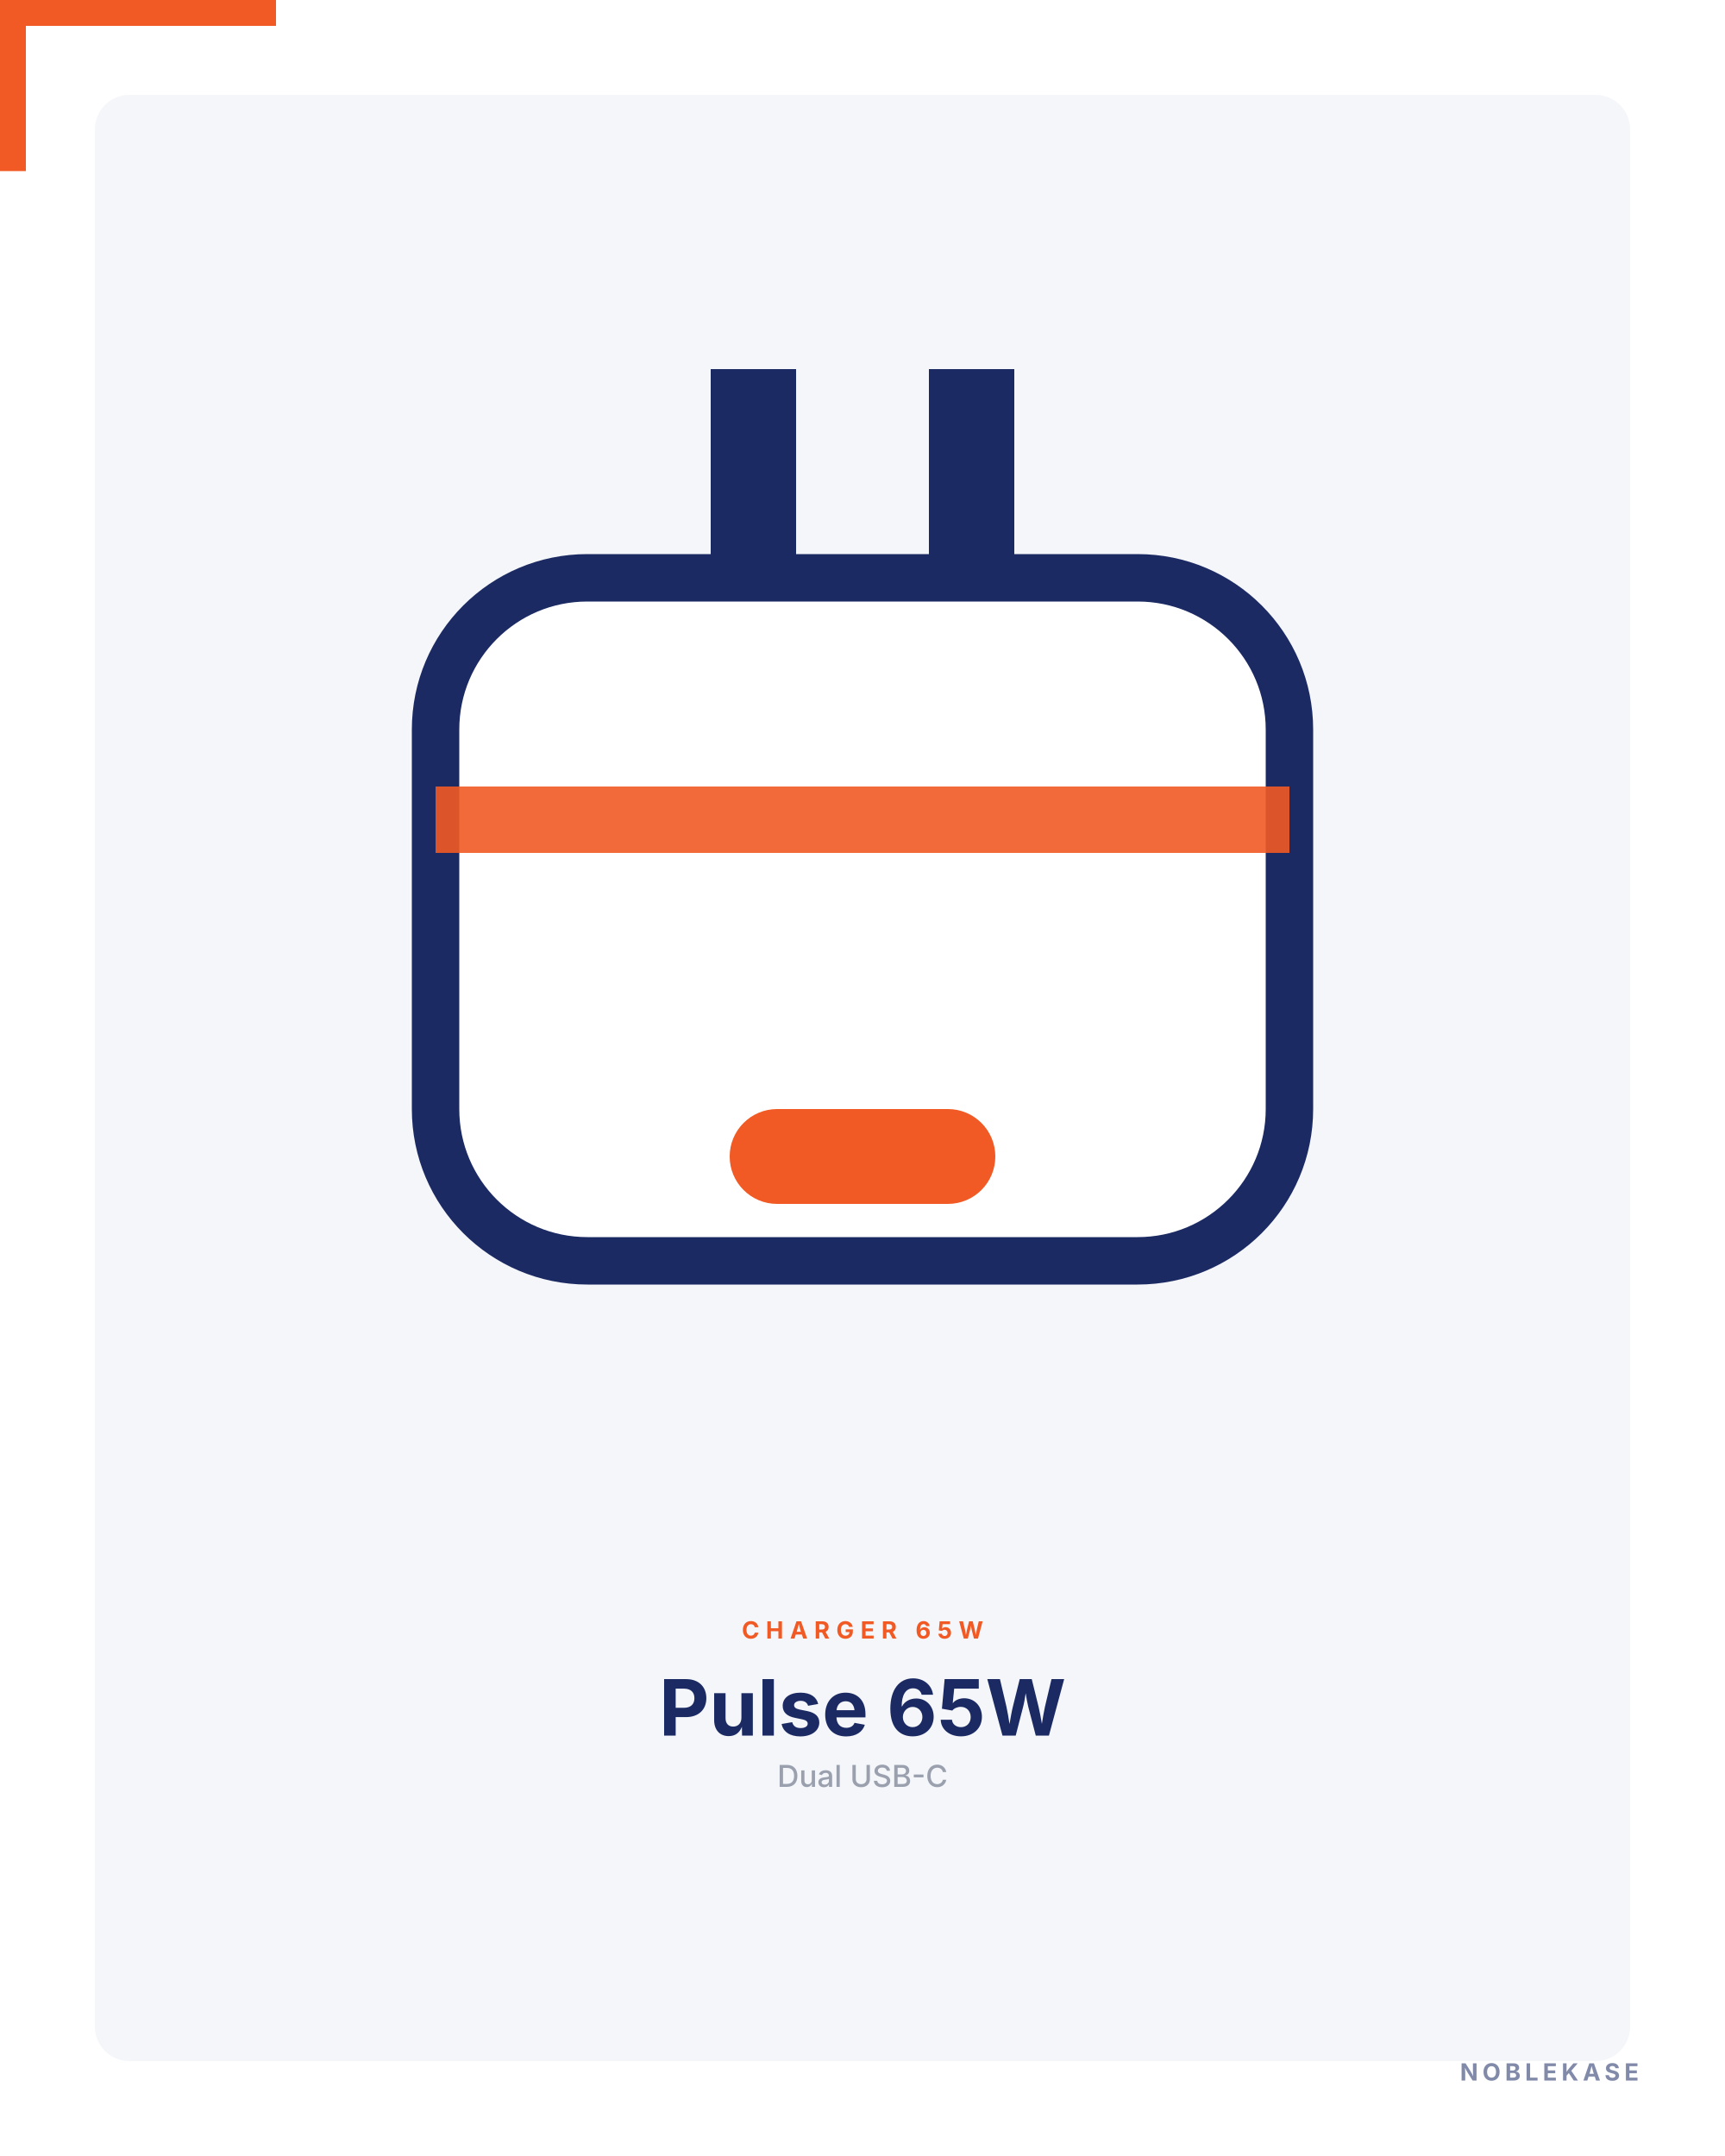
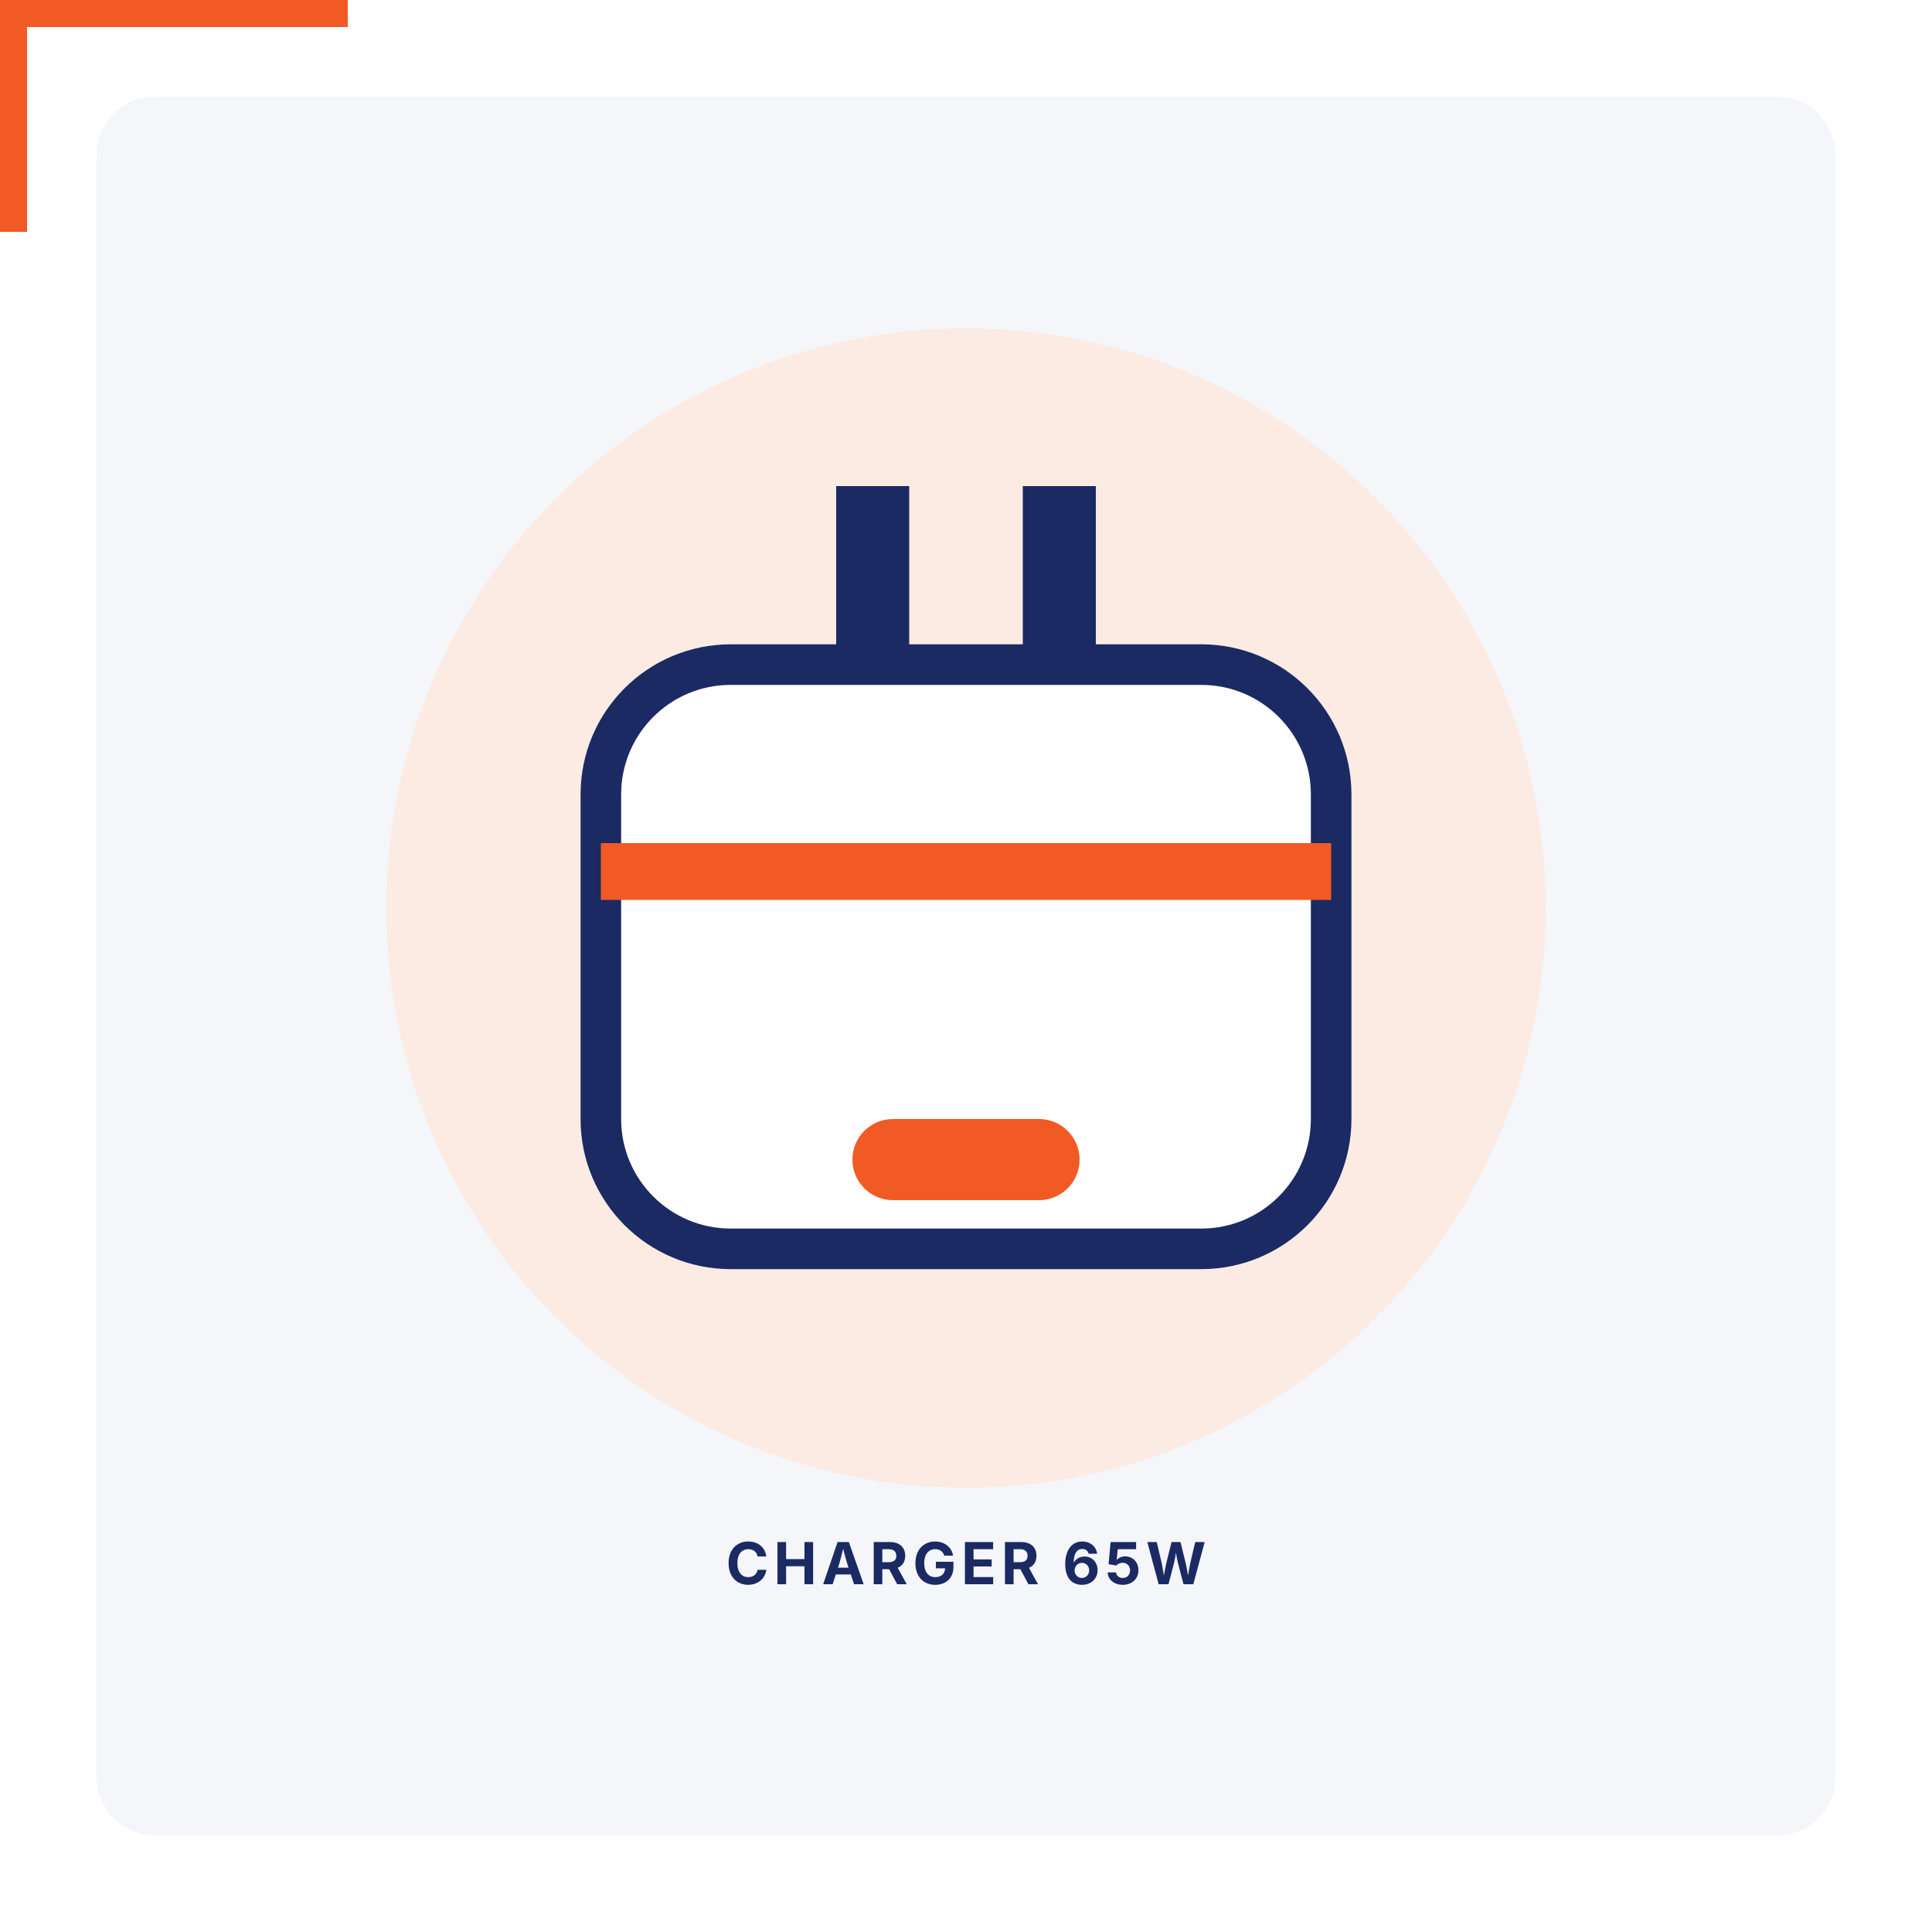
- <svg xmlns="http://www.w3.org/2000/svg" viewBox="0 0 800 1000" width="800" height="1000">
-   <rect width="800" height="1000" fill="#FFFFFF" />
-   <rect x="44" y="44" width="712" height="912" rx="16" fill="#F4F6F9" />
-   <rect x="0" y="0" width="128" height="12" fill="#F15A24" />
-   <rect x="0" y="0" width="12" height="79.36" fill="#F15A24" />
-   <g transform="translate(400.0,400.0) scale(4.4)" stroke="#1B2A63" stroke-width="5" fill="none" stroke-linejoin="round" stroke-linecap="round">
+ <svg xmlns="http://www.w3.org/2000/svg" viewBox="0 0 1000 1000" width="1000" height="1000">
+   <rect width="1000" height="1000" fill="#FFFFFF" />
+   <rect x="50" y="50" width="900" height="900" rx="30" fill="#F4F6F9" />
+   <rect x="0" y="0" width="180" height="14" fill="#F15A24" />
+   <rect x="0" y="0" width="14" height="120" fill="#F15A24" />
+   <circle cx="500.0" cy="470.0" r="300.0" fill="#FDE7DC" opacity="0.75" />
+   <g transform="translate(500.0,470.0) scale(4.2)" stroke="#1B2A63" stroke-width="5" fill="none" stroke-linejoin="round" stroke-linecap="round">
    <rect x="-45" y="-30" width="90" height="72" rx="16" fill="#FFFFFF" />
    <rect x="-16" y="-52" width="9" height="24" fill="#1B2A63" stroke="none" />
    <rect x="7" y="-52" width="9" height="24" fill="#1B2A63" stroke="none" />
    <rect x="-14" y="26" width="28" height="10" rx="5" fill="#F15A24" stroke="none" />
-     <rect x="-45" y="-8" width="90" height="7" fill="#F15A24" stroke="none" opacity="0.9" />
+     <rect x="-45" y="-8" width="90" height="7" fill="#F15A24" stroke="none" />
  </g>
-   <text x="400.0" y="760.0" text-anchor="middle" font-family="Inter, Helvetica, Arial, sans-serif" font-size="11" font-weight="700" fill="#F15A24" letter-spacing="3">CHARGER 65W</text>
-   <text x="400.0" y="805.0" text-anchor="middle" font-family="Inter, Helvetica, Arial, sans-serif" font-size="36" font-weight="700" fill="#1B2A63">Pulse 65W</text>
-   <text x="400.0" y="828.8" text-anchor="middle" font-family="Inter, Helvetica, Arial, sans-serif" font-size="14" font-weight="500" fill="#9AA0AE">Dual USB-C</text>
-   <text x="760" y="965" text-anchor="end" font-family="Inter, Helvetica, Arial, sans-serif" font-size="11" font-weight="700" fill="#1B2A63" opacity="0.55" letter-spacing="2">NOBLEKASE</text>
+   <text x="500.0" y="820.0" text-anchor="middle" font-family="Inter, Helvetica, Arial, sans-serif" font-size="30" font-weight="700" fill="#1B2A63" letter-spacing="2.5">CHARGER 65W</text>
</svg>
